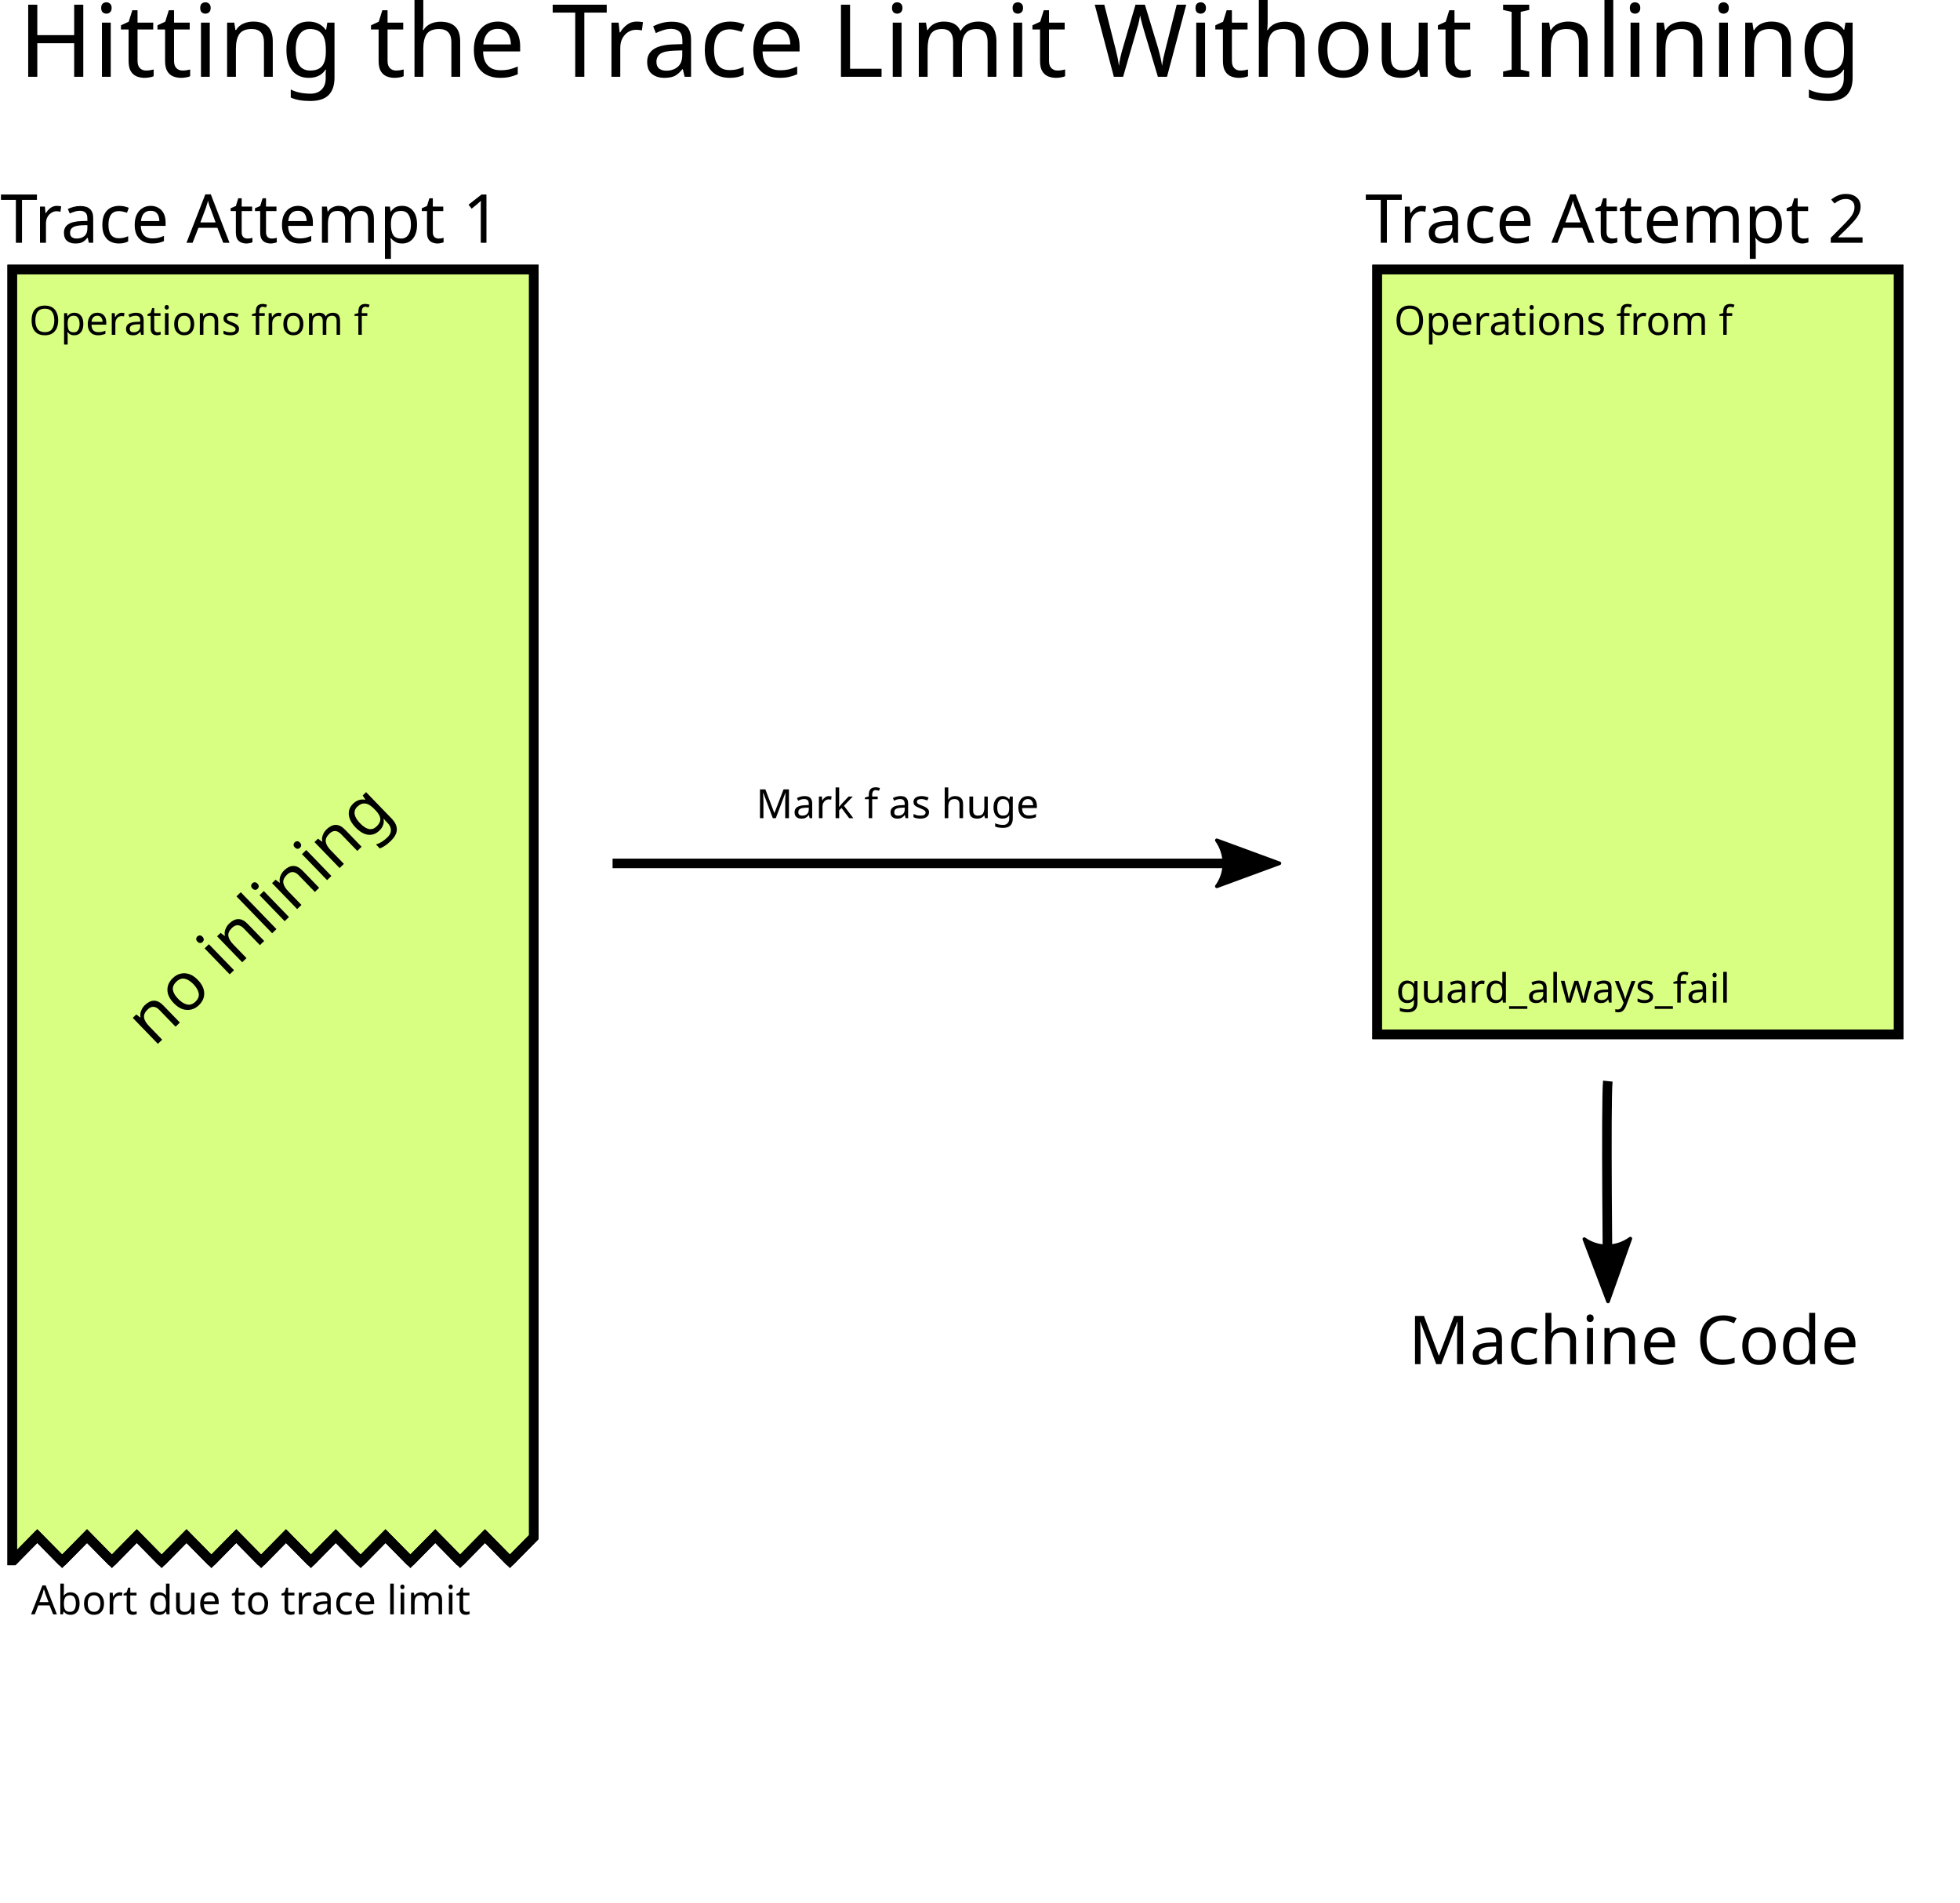
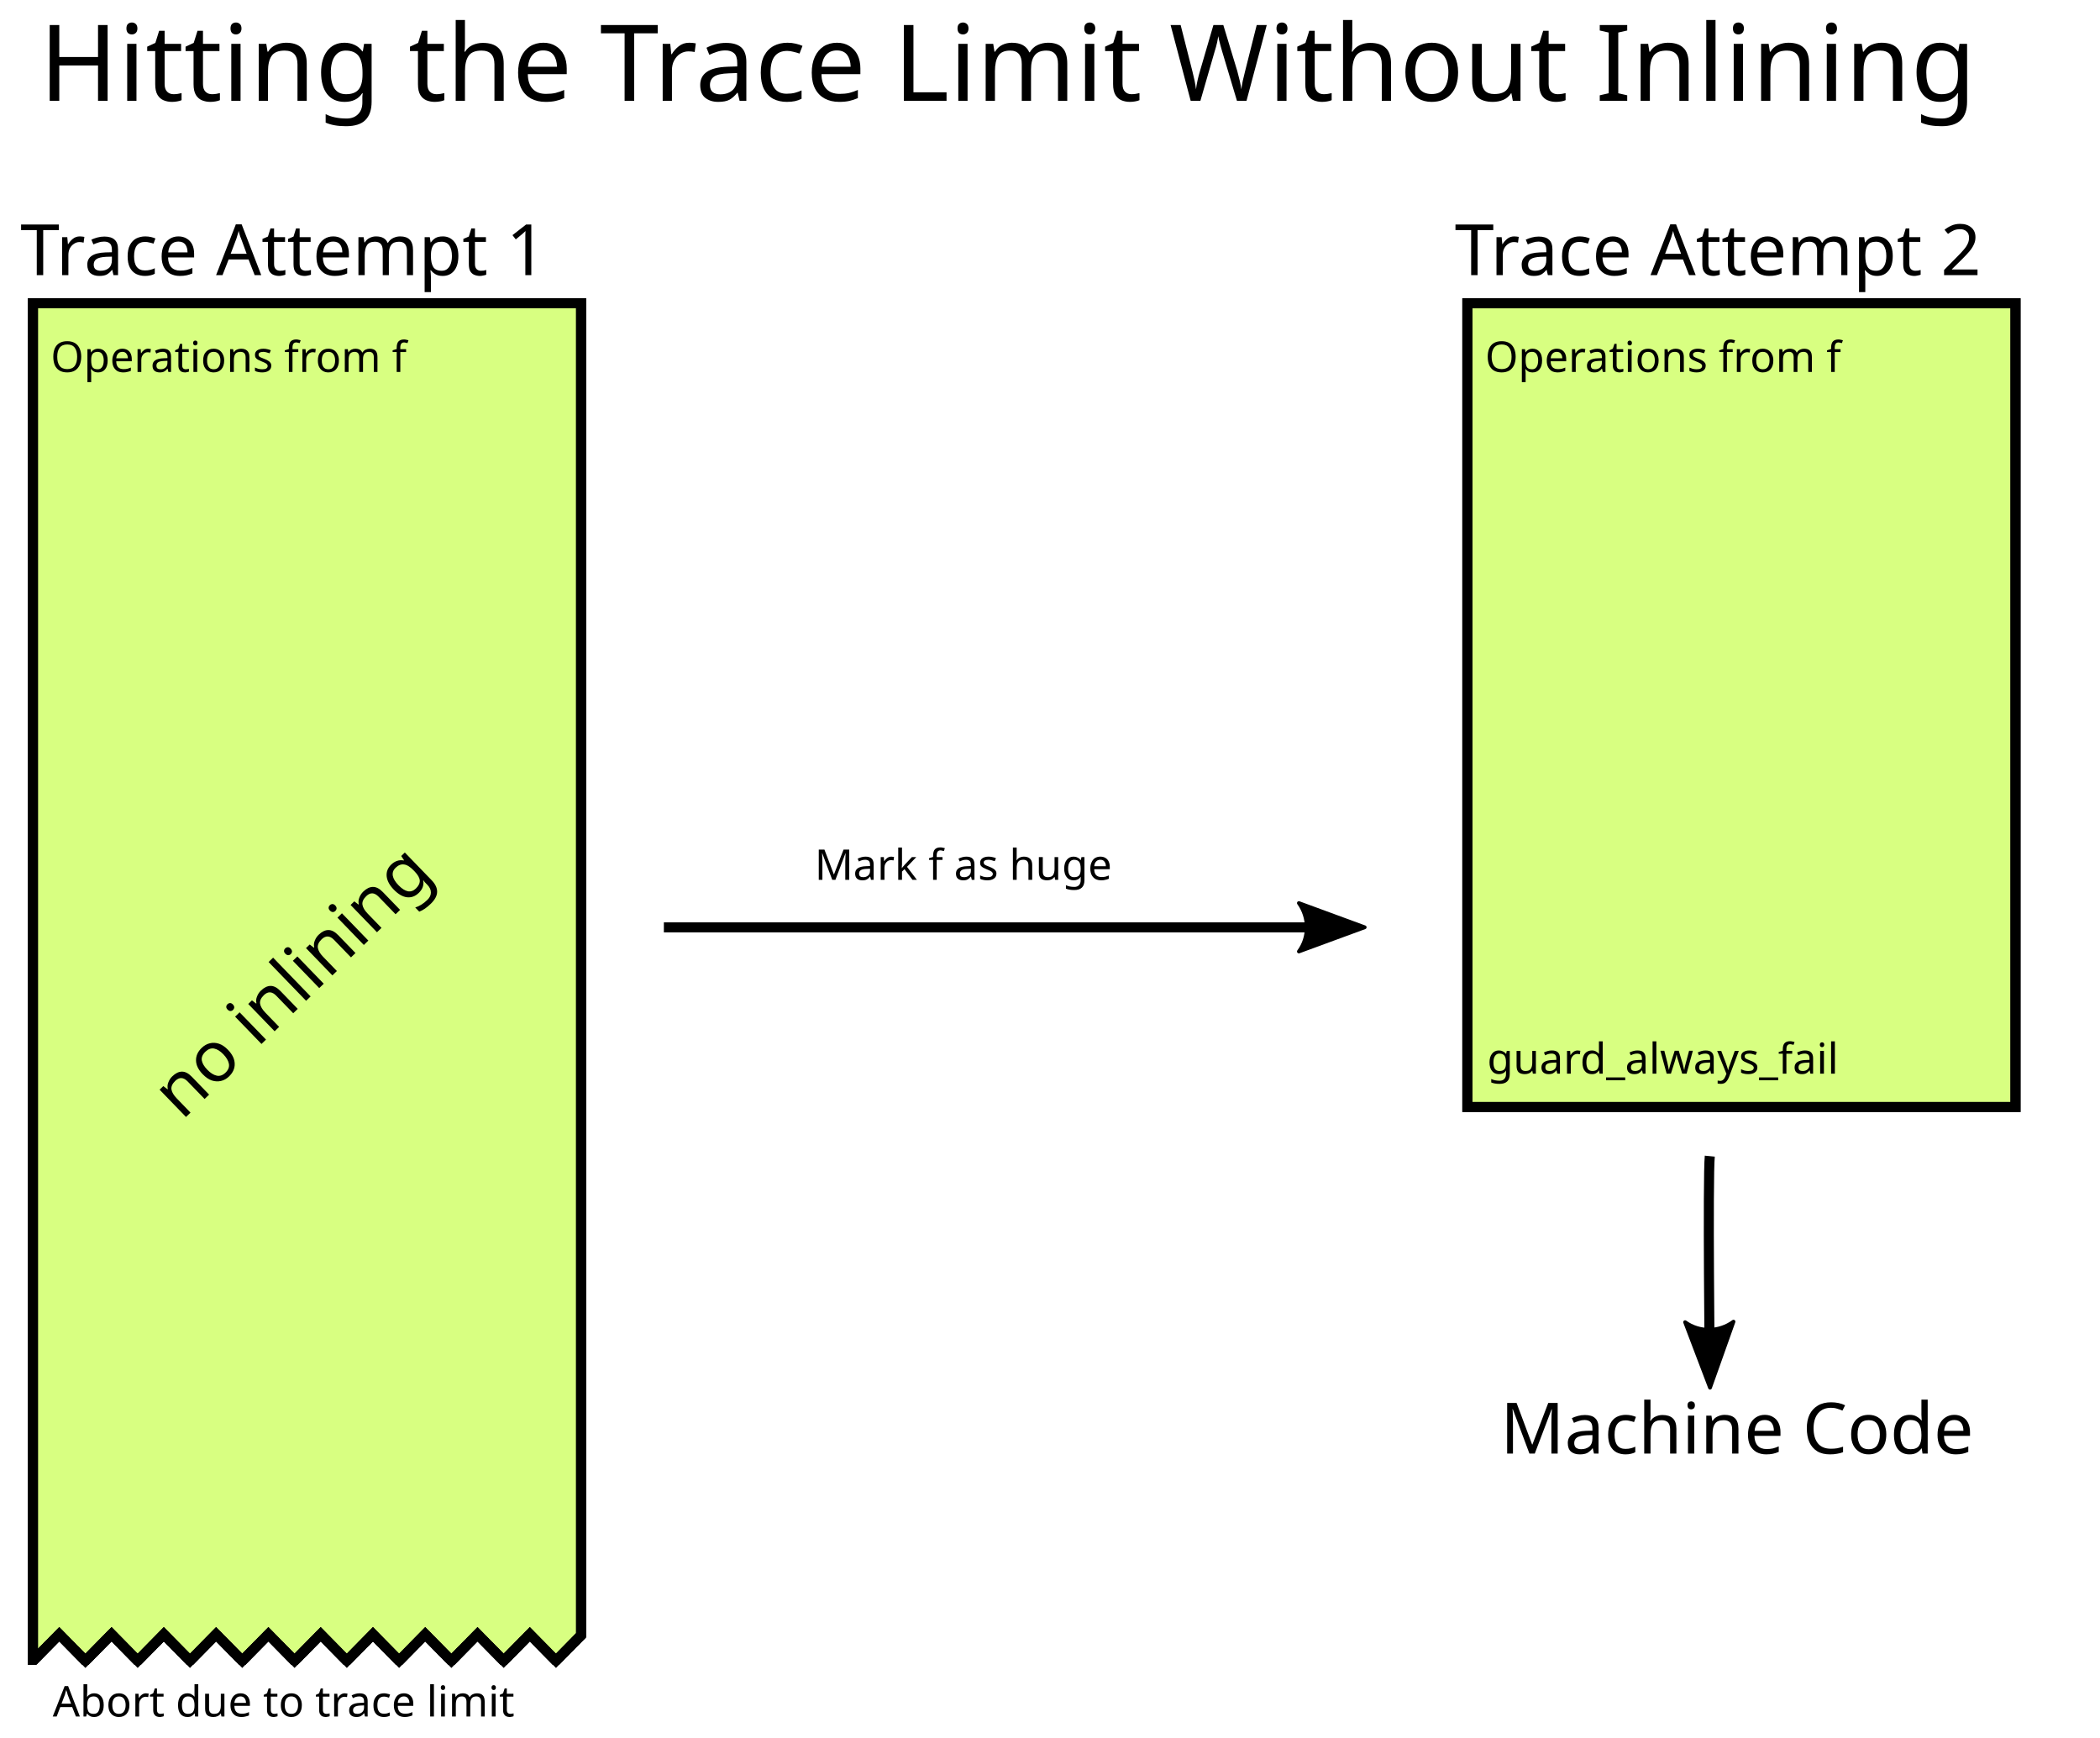
- <svg xmlns="http://www.w3.org/2000/svg" width="205.169mm" height="199.135mm" viewBox="0 0 205.169 199.135" version="1.1" id="svg1718">
+ <svg xmlns="http://www.w3.org/2000/svg" width="209.169mm" height="173.028mm" viewBox="0 0 209.169 173.028" version="1.1" id="svg1718">
  <defs id="defs1712">
    <marker style="overflow:visible" id="marker1664" refX="0" refY="0" orient="auto">
      <path transform="scale(-0.6)" d="M 8.719,4.034 -2.207,0.016 8.719,-4.002 c -1.745,2.372 -1.735,5.617 -6e-7,8.035 z" style="fill:#000000;fill-opacity:1;fill-rule:evenodd;stroke:#000000;stroke-width:0.625;stroke-linejoin:round;stroke-opacity:1" id="path1662" />
    </marker>
    <marker style="overflow:visible" id="Arrow2Mend" refX="0" refY="0" orient="auto">
      <path transform="scale(-0.6)" d="M 8.719,4.034 -2.207,0.016 8.719,-4.002 c -1.745,2.372 -1.735,5.617 -6e-7,8.035 z" style="fill:#000000;fill-opacity:1;fill-rule:evenodd;stroke:#000000;stroke-width:0.625;stroke-linejoin:round;stroke-opacity:1" id="path1094" />
    </marker>
  </defs>
-   <g id="layer1" transform="translate(-3.681,5.081535)">
-     <path id="rect835" style="fill:#d8ff81;fill-opacity:1;fill-rule:evenodd;stroke:#000000;stroke-width:3.78;stroke-miterlimit:4;stroke-dasharray:none;stroke-opacity:1" d="M 4.84 106.611 L 4.84 617.256 L 5.309 617.256 L 14.746 607.666 L 24.184 617.256 L 24.988 617.256 L 34.428 607.666 L 43.865 617.256 L 44.67 617.256 L 54.107 607.666 L 63.547 617.256 L 64.352 617.256 L 73.789 607.666 L 83.229 617.256 L 84.033 617.256 L 93.471 607.666 L 102.908 617.256 L 103.713 617.256 L 113.152 607.666 L 122.59 617.256 L 123.395 617.256 L 132.832 607.666 L 142.271 617.256 L 143.076 617.256 L 152.514 607.666 L 161.951 617.256 L 162.756 617.256 L 172.195 607.666 L 181.633 617.256 L 182.438 617.256 L 191.875 607.666 L 201.314 617.256 L 202.119 617.256 L 211.189 608.039 L 211.189 106.611 L 4.84 106.611 z " transform="matrix(0.2645833,0,0,0.2645833,3.681,-5.081535)" />
+   <g id="layer1" transform="translate(-1.681,7.081535)">
+     <path id="rect835" style="fill:#d8ff81;fill-opacity:1;fill-rule:evenodd;stroke:#000000;stroke-width:3.78;stroke-miterlimit:4;stroke-dasharray:none;stroke-opacity:1" d="m 4.84,106.611 v 510.645 h 0.469 l 9.438,-9.59 9.438,9.59 h 0.805 l 9.439,-9.59 9.438,9.59 h 0.805 l 9.438,-9.59 9.439,9.59 h 0.805 l 9.438,-9.59 9.439,9.59 h 0.805 l 9.438,-9.59 9.437,9.59 h 0.805 l 9.439,-9.59 9.438,9.59 h 0.805 l 9.438,-9.59 9.439,9.59 h 0.805 l 9.438,-9.59 9.438,9.59 h 0.805 l 9.439,-9.59 9.438,9.59 h 0.805 l 9.438,-9.59 9.439,9.59 h 0.805 l 9.07,-9.217 V 106.611 Z" transform="matrix(0.2645833,0,0,0.2645833,3.681,-5.081535)" />
    <text xml:space="preserve" style="font-style:normal;font-weight:normal;font-size:7.056px;line-height:1.25;font-family:sans-serif;fill:#000000;fill-opacity:1;stroke:none;stroke-width:0.265" x="3.702" y="20.323" id="text839">
      <tspan id="tspan837" x="3.702" y="20.323" style="font-size:7.056px;stroke-width:0.265">Trace Attempt 1</tspan>
    </text>
    <text xml:space="preserve" style="font-style:normal;font-variant:normal;font-weight:normal;font-stretch:normal;font-size:4.233px;line-height:1.25;font-family:sans-serif;font-variant-ligatures:normal;font-variant-position:normal;font-variant-caps:normal;font-variant-numeric:normal;font-variant-alternates:normal;font-variant-east-asian:normal;font-feature-settings:normal;font-variation-settings:normal;text-indent:0;text-align:start;text-decoration:none;text-decoration-line:none;text-decoration-style:solid;text-decoration-color:#000000;letter-spacing:normal;word-spacing:normal;text-transform:none;writing-mode:lr-tb;direction:ltr;text-orientation:mixed;dominant-baseline:auto;baseline-shift:baseline;text-anchor:start;white-space:normal;shape-padding:0;shape-margin:0;inline-size:0;vector-effect:none;fill:#000000;fill-opacity:1;stroke:none;stroke-width:0.265;stroke-linecap:butt;stroke-linejoin:miter;stroke-miterlimit:4;stroke-dasharray:none;stroke-dashoffset:0;stroke-opacity:1;stop-color:#000000" x="13.772" y="34.343" id="text843" transform="translate(-7.048635,-4.379947)">
      <tspan id="tspan841" x="13.772" y="34.343" style="font-style:normal;font-variant:normal;font-weight:normal;font-stretch:normal;font-size:4.233px;line-height:1.25;font-family:sans-serif;font-variant-ligatures:normal;font-variant-position:normal;font-variant-caps:normal;font-variant-numeric:normal;font-variant-alternates:normal;font-variant-east-asian:normal;font-feature-settings:normal;font-variation-settings:normal;text-indent:0;text-align:start;text-decoration:none;text-decoration-line:none;text-decoration-style:solid;text-decoration-color:#000000;letter-spacing:normal;word-spacing:normal;text-transform:none;writing-mode:lr-tb;direction:ltr;text-orientation:mixed;dominant-baseline:auto;baseline-shift:baseline;text-anchor:start;white-space:normal;shape-padding:0;shape-margin:0;inline-size:0;vector-effect:none;fill:#000000;fill-opacity:1;stroke:none;stroke-width:0.265;stroke-linecap:butt;stroke-linejoin:miter;stroke-miterlimit:4;stroke-dasharray:none;stroke-dashoffset:0;stroke-opacity:1;stop-color:#000000;stop-opacity:1">Operations from f</tspan>
    </text>
-     <path id="rect835-9" style="fill:none;fill-opacity:1;fill-rule:evenodd;stroke:#000000;stroke-width:3.78;stroke-miterlimit:4;stroke-dasharray:none;stroke-opacity:1" d="M 4.84 106.611 L 4.84 617.256 L 5.309 617.256 L 14.746 607.666 L 24.184 617.256 L 24.988 617.256 L 34.428 607.666 L 43.865 617.256 L 44.67 617.256 L 54.107 607.666 L 63.547 617.256 L 64.352 617.256 L 73.789 607.666 L 83.229 617.256 L 84.033 617.256 L 93.471 607.666 L 102.908 617.256 L 103.713 617.256 L 113.152 607.666 L 122.59 617.256 L 123.395 617.256 L 132.832 607.666 L 142.271 617.256 L 143.076 617.256 L 152.514 607.666 L 161.951 617.256 L 162.756 617.256 L 172.195 607.666 L 181.633 617.256 L 182.438 617.256 L 191.875 607.666 L 201.314 617.256 L 202.119 617.256 L 211.189 608.039 L 211.189 106.611 L 4.84 106.611 z " transform="matrix(0.2645833,0,0,0.2645833,3.681,-5.081535)" />
+     <path id="rect835-9" style="fill:none;fill-opacity:1;fill-rule:evenodd;stroke:#000000;stroke-width:3.78;stroke-miterlimit:4;stroke-dasharray:none;stroke-opacity:1" d="m 4.84,106.611 v 510.645 h 0.469 l 9.438,-9.59 9.438,9.59 h 0.805 l 9.439,-9.59 9.438,9.59 h 0.805 l 9.438,-9.59 9.439,9.59 h 0.805 l 9.438,-9.59 9.439,9.59 h 0.805 l 9.438,-9.59 9.437,9.59 h 0.805 l 9.439,-9.59 9.438,9.59 h 0.805 l 9.438,-9.59 9.439,9.59 h 0.805 l 9.438,-9.59 9.438,9.59 h 0.805 l 9.439,-9.59 9.438,9.59 h 0.805 l 9.438,-9.59 9.439,9.59 h 0.805 l 9.07,-9.217 V 106.611 Z" transform="matrix(0.2645833,0,0,0.2645833,3.681,-5.081535)" />
    <text xml:space="preserve" style="font-style:normal;font-variant:normal;font-weight:normal;font-stretch:normal;font-size:4.233px;line-height:1.25;font-family:sans-serif;font-variant-ligatures:normal;font-variant-position:normal;font-variant-caps:normal;font-variant-numeric:normal;font-variant-alternates:normal;font-variant-east-asian:normal;font-feature-settings:normal;font-variation-settings:normal;text-indent:0;text-align:start;text-decoration:none;text-decoration-line:none;text-decoration-style:solid;text-decoration-color:#000000;letter-spacing:normal;word-spacing:normal;text-transform:none;writing-mode:lr-tb;direction:ltr;text-orientation:mixed;dominant-baseline:auto;baseline-shift:baseline;text-anchor:start;white-space:normal;shape-padding:0;shape-margin:0;inline-size:0;vector-effect:none;fill:#000000;fill-opacity:1;stroke:none;stroke-width:0.265;stroke-linecap:butt;stroke-linejoin:miter;stroke-miterlimit:4;stroke-dasharray:none;stroke-dashoffset:0;stroke-opacity:1;stop-color:#000000" x="13.772" y="34.343" id="text843-7-3-1" transform="translate(-6.839881,129.5435)">
      <tspan id="tspan841-5-5-2" x="13.772" y="34.343" style="font-style:normal;font-variant:normal;font-weight:normal;font-stretch:normal;font-size:4.233px;line-height:1.25;font-family:sans-serif;font-variant-ligatures:normal;font-variant-position:normal;font-variant-caps:normal;font-variant-numeric:normal;font-variant-alternates:normal;font-variant-east-asian:normal;font-feature-settings:normal;font-variation-settings:normal;text-indent:0;text-align:start;text-decoration:none;text-decoration-line:none;text-decoration-style:solid;text-decoration-color:#000000;letter-spacing:normal;word-spacing:normal;text-transform:none;writing-mode:lr-tb;direction:ltr;text-orientation:mixed;dominant-baseline:auto;baseline-shift:baseline;text-anchor:start;white-space:normal;shape-padding:0;shape-margin:0;inline-size:0;vector-effect:none;fill:#000000;fill-opacity:1;stroke:none;stroke-width:0.265;stroke-linecap:butt;stroke-linejoin:miter;stroke-miterlimit:4;stroke-dasharray:none;stroke-dashoffset:0;stroke-opacity:1;stop-color:#000000;stop-opacity:1">Abort due to trace limit</tspan>
    </text>
    <path style="fill:none;fill-opacity:1;stroke:#000000;stroke-width:0.992;stroke-linecap:butt;stroke-linejoin:miter;stroke-miterlimit:4;stroke-dasharray:none;stroke-opacity:1" d="m 4.979,158.342 2.604,-2.645 2.604,2.645 2.604,-2.645 2.604,2.645 2.604,-2.645 2.604,2.645 2.604,-2.645 2.604,2.645 2.604,-2.645 2.604,2.645 2.604,-2.645 2.604,2.645 2.604,-2.645 2.604,2.645 2.604,-2.645 2.604,2.645 2.604,-2.645 2.604,2.645 2.604,-2.645 2.604,2.645 2.604,-2.645" id="path989-7" />
    <g id="g1586" transform="translate(-18.16114,-4.379947)">
      <path style="fill:none;stroke:#000000;stroke-width:1;stroke-linecap:butt;stroke-linejoin:miter;stroke-miterlimit:4;stroke-dasharray:none;stroke-opacity:1;marker-end:url(#Arrow2Mend)" d="M 85.966,89.667 H 154.448" id="path1065" />
      <text xml:space="preserve" style="font-style:normal;font-variant:normal;font-weight:normal;font-stretch:normal;font-size:4.233px;line-height:1.25;font-family:sans-serif;font-variant-ligatures:normal;font-variant-position:normal;font-variant-caps:normal;font-variant-numeric:normal;font-variant-alternates:normal;font-variant-east-asian:normal;font-feature-settings:normal;font-variation-settings:normal;text-indent:0;text-align:start;text-decoration:none;text-decoration-line:none;text-decoration-style:solid;text-decoration-color:#000000;letter-spacing:normal;word-spacing:normal;text-transform:none;writing-mode:lr-tb;direction:ltr;text-orientation:mixed;dominant-baseline:auto;baseline-shift:baseline;text-anchor:start;white-space:normal;shape-padding:0;shape-margin:0;inline-size:0;vector-effect:none;fill:#000000;fill-opacity:1;stroke:none;stroke-width:0.265;stroke-linecap:butt;stroke-linejoin:miter;stroke-miterlimit:4;stroke-dasharray:none;stroke-dashoffset:0;stroke-opacity:1;stop-color:#000000" x="13.772" y="34.343" id="text843-0" transform="translate(87.2163,50.58962)">
        <tspan id="tspan841-9" x="13.772" y="34.343" style="font-style:normal;font-variant:normal;font-weight:normal;font-stretch:normal;font-size:4.233px;line-height:1.25;font-family:sans-serif;font-variant-ligatures:normal;font-variant-position:normal;font-variant-caps:normal;font-variant-numeric:normal;font-variant-alternates:normal;font-variant-east-asian:normal;font-feature-settings:normal;font-variation-settings:normal;text-indent:0;text-align:start;text-decoration:none;text-decoration-line:none;text-decoration-style:solid;text-decoration-color:#000000;letter-spacing:normal;word-spacing:normal;text-transform:none;writing-mode:lr-tb;direction:ltr;text-orientation:mixed;dominant-baseline:auto;baseline-shift:baseline;text-anchor:start;white-space:normal;shape-padding:0;shape-margin:0;inline-size:0;vector-effect:none;fill:#000000;fill-opacity:1;stroke:none;stroke-width:0.265;stroke-linecap:butt;stroke-linejoin:miter;stroke-miterlimit:4;stroke-dasharray:none;stroke-dashoffset:0;stroke-opacity:1;stop-color:#000000;stop-opacity:1">Mark f as huge</tspan>
      </text>
    </g>
    <rect style="fill:#d8ff81;fill-opacity:1;fill-rule:evenodd;stroke:#000000;stroke-width:1;stroke-miterlimit:4;stroke-dasharray:none;stroke-opacity:1" id="rect835-3" width="54.597" height="80.055" x="147.836" y="23.126" />
    <text xml:space="preserve" style="font-style:normal;font-weight:normal;font-size:7.056px;line-height:1.25;font-family:sans-serif;fill:#000000;fill-opacity:1;stroke:none;stroke-width:0.265" x="146.576" y="20.323" id="text839-0">
      <tspan id="tspan837-6" x="146.576" y="20.323" style="font-size:7.056px;stroke-width:0.265">Trace Attempt 2</tspan>
    </text>
    <text xml:space="preserve" style="font-style:normal;font-variant:normal;font-weight:normal;font-stretch:normal;font-size:4.233px;line-height:1.25;font-family:sans-serif;font-variant-ligatures:normal;font-variant-position:normal;font-variant-caps:normal;font-variant-numeric:normal;font-variant-alternates:normal;font-variant-east-asian:normal;font-feature-settings:normal;font-variation-settings:normal;text-indent:0;text-align:start;text-decoration:none;text-decoration-line:none;text-decoration-style:solid;text-decoration-color:#000000;letter-spacing:normal;word-spacing:normal;text-transform:none;writing-mode:lr-tb;direction:ltr;text-orientation:mixed;dominant-baseline:auto;baseline-shift:baseline;text-anchor:start;white-space:normal;shape-padding:0;shape-margin:0;inline-size:0;vector-effect:none;fill:#000000;fill-opacity:1;stroke:none;stroke-width:0.265;stroke-linecap:butt;stroke-linejoin:miter;stroke-miterlimit:4;stroke-dasharray:none;stroke-dashoffset:0;stroke-opacity:1;stop-color:#000000" x="13.772" y="34.343" id="text843-2" transform="translate(135.8267,-4.379947)">
      <tspan id="tspan841-6" x="13.772" y="34.343" style="font-style:normal;font-variant:normal;font-weight:normal;font-stretch:normal;font-size:4.233px;line-height:1.25;font-family:sans-serif;font-variant-ligatures:normal;font-variant-position:normal;font-variant-caps:normal;font-variant-numeric:normal;font-variant-alternates:normal;font-variant-east-asian:normal;font-feature-settings:normal;font-variation-settings:normal;text-indent:0;text-align:start;text-decoration:none;text-decoration-line:none;text-decoration-style:solid;text-decoration-color:#000000;letter-spacing:normal;word-spacing:normal;text-transform:none;writing-mode:lr-tb;direction:ltr;text-orientation:mixed;dominant-baseline:auto;baseline-shift:baseline;text-anchor:start;white-space:normal;shape-padding:0;shape-margin:0;inline-size:0;vector-effect:none;fill:#000000;fill-opacity:1;stroke:none;stroke-width:0.265;stroke-linecap:butt;stroke-linejoin:miter;stroke-miterlimit:4;stroke-dasharray:none;stroke-dashoffset:0;stroke-opacity:1;stop-color:#000000;stop-opacity:1">Operations from f</tspan>
    </text>
    <rect style="fill:none;fill-opacity:1;fill-rule:evenodd;stroke:#000000;stroke-width:1;stroke-miterlimit:4;stroke-dasharray:none;stroke-opacity:1" id="rect835-9-3" width="54.597" height="80.055" x="147.836" y="23.126" />
    <text xml:space="preserve" style="font-style:normal;font-variant:normal;font-weight:normal;font-stretch:normal;font-size:4.233px;line-height:1.25;font-family:sans-serif;font-variant-ligatures:normal;font-variant-position:normal;font-variant-caps:normal;font-variant-numeric:normal;font-variant-alternates:normal;font-variant-east-asian:normal;font-feature-settings:normal;font-variation-settings:normal;text-indent:0;text-align:start;text-decoration:none;text-decoration-line:none;text-decoration-style:solid;text-decoration-color:#000000;letter-spacing:normal;word-spacing:normal;text-transform:none;writing-mode:lr-tb;direction:ltr;text-orientation:mixed;dominant-baseline:auto;baseline-shift:baseline;text-anchor:start;white-space:normal;shape-padding:0;shape-margin:0;inline-size:0;vector-effect:none;fill:#000000;fill-opacity:1;stroke:none;stroke-width:0.265;stroke-linecap:butt;stroke-linejoin:miter;stroke-miterlimit:4;stroke-dasharray:none;stroke-dashoffset:0;stroke-opacity:1;stop-color:#000000" x="13.772" y="34.343" id="text843-7-3-1-7-8" transform="translate(136.0354,65.51427)">
      <tspan id="tspan841-5-5-2-5-9" x="13.772" y="34.343" style="font-style:normal;font-variant:normal;font-weight:normal;font-stretch:normal;font-size:4.233px;line-height:1.25;font-family:sans-serif;font-variant-ligatures:normal;font-variant-position:normal;font-variant-caps:normal;font-variant-numeric:normal;font-variant-alternates:normal;font-variant-east-asian:normal;font-feature-settings:normal;font-variation-settings:normal;text-indent:0;text-align:start;text-decoration:none;text-decoration-line:none;text-decoration-style:solid;text-decoration-color:#000000;letter-spacing:normal;word-spacing:normal;text-transform:none;writing-mode:lr-tb;direction:ltr;text-orientation:mixed;dominant-baseline:auto;baseline-shift:baseline;text-anchor:start;white-space:normal;shape-padding:0;shape-margin:0;inline-size:0;vector-effect:none;fill:#000000;fill-opacity:1;stroke:none;stroke-width:0.265;stroke-linecap:butt;stroke-linejoin:miter;stroke-miterlimit:4;stroke-dasharray:none;stroke-dashoffset:0;stroke-opacity:1;stop-color:#000000;stop-opacity:1">guard_always_fail</tspan>
    </text>
    <path style="fill:none;stroke:#000000;stroke-width:1;stroke-linecap:butt;stroke-linejoin:miter;stroke-miterlimit:4;stroke-dasharray:none;stroke-opacity:1;marker-end:url(#marker1664)" d="m 171.983,108.075 c -0.216,2.114 0,21.739 0,21.739" id="path1660" />
    <text xml:space="preserve" style="font-style:normal;font-weight:normal;font-size:7.056px;line-height:1.25;font-family:sans-serif;fill:#000000;fill-opacity:1;stroke:none;stroke-width:0.265" x="151.112" y="137.699" id="text1710">
      <tspan id="tspan1708" x="151.112" y="137.699" style="font-size:7.056px;stroke-width:0.265">Machine Code</tspan>
    </text>
    <text xml:space="preserve" style="font-style:normal;font-weight:normal;font-size:7.056px;line-height:1.25;font-family:sans-serif;fill:#000000;fill-opacity:1;stroke:none;stroke-width:0.265" x="-58.492" y="88.925" id="text945" transform="rotate(-44.04549)">
      <tspan id="tspan943" x="-58.492" y="88.925" style="font-size:7.056px;stroke-width:0.265">no inlining</tspan>
    </text>
    <text xml:space="preserve" style="font-size:10.583px;line-height:1.25;font-family:sans-serif;stroke-width:0.265" x="81.416" y="11.708" id="text3098">
      <tspan id="tspan3096" x="81.416" y="11.708" style="stroke-width:0.265" />
    </text>
    <text xml:space="preserve" style="font-size:10.583px;line-height:1.25;font-family:sans-serif;stroke-width:0.265" x="5.603" y="2.959" id="text3108">
      <tspan id="tspan3106" x="5.603" y="2.959" style="stroke-width:0.265">Hitting the Trace Limit Without Inlining</tspan>
    </text>
    <text xml:space="preserve" style="font-size:10.583px;line-height:1.25;font-family:sans-serif;stroke-width:0.265" x="-53.081" y="63.924" id="text3112">
      <tspan id="tspan3110" x="-53.081" y="63.924" style="stroke-width:0.265" />
    </text>
  </g>
</svg>
